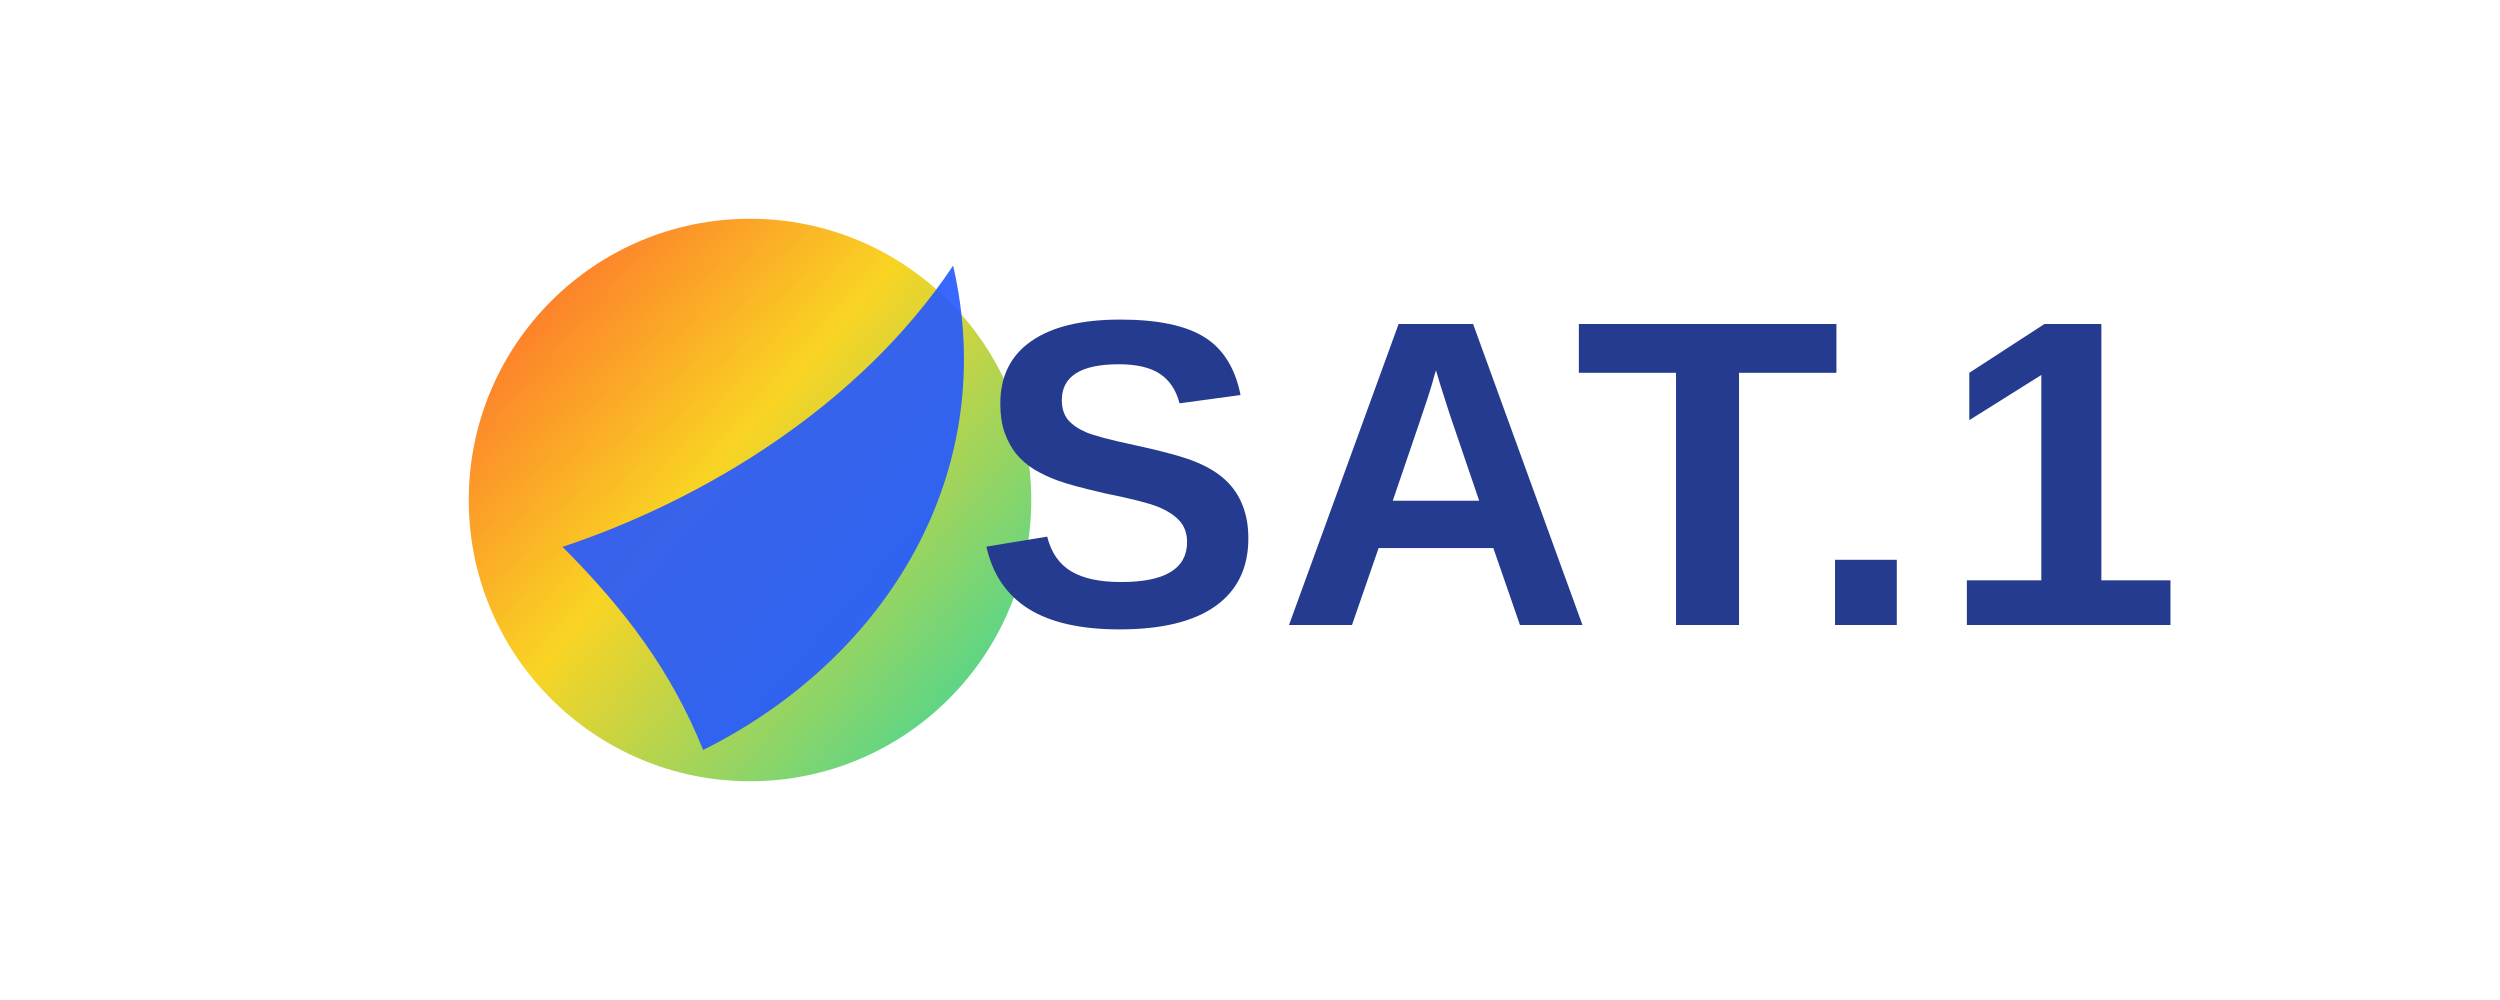
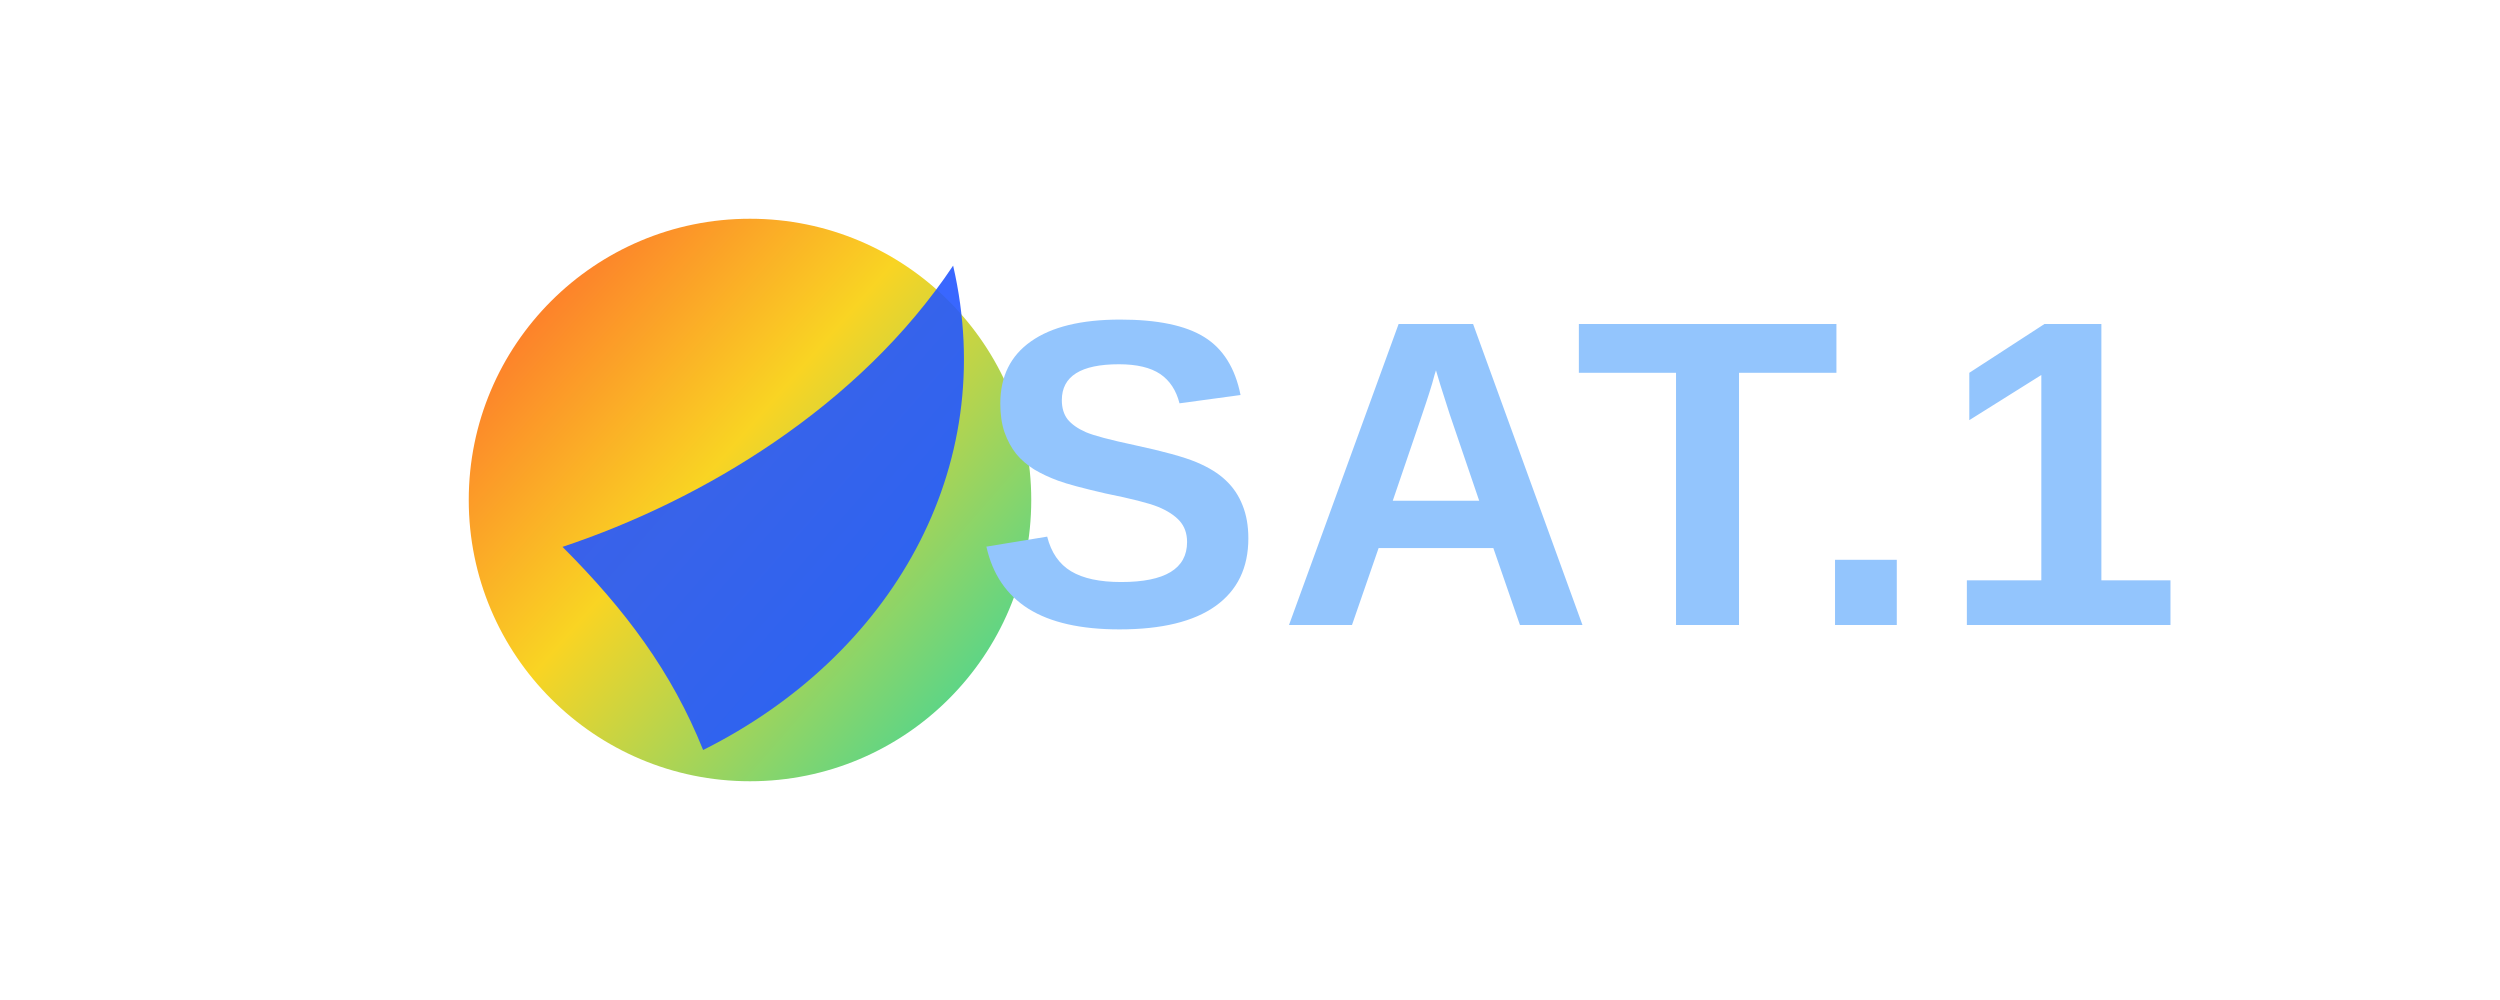
<svg xmlns="http://www.w3.org/2000/svg" width="160" height="64" viewBox="0 0 160 64" role="img" aria-labelledby="sat1-title">
  <defs>
    <linearGradient id="sat1-orb" x1="27" x2="67" y1="15" y2="50" gradientUnits="userSpaceOnUse">
      <stop stop-color="#FF512F" />
      <stop offset=".45" stop-color="#F9D423" />
      <stop offset="1" stop-color="#23D5AB" />
    </linearGradient>
  </defs>
  <circle cx="48" cy="32" r="18" fill="url(#sat1-orb)" />
  <path d="M36 35c9-3 19-9 25-18 3 13-4 25-16 31-2-5-5-9-9-13Z" fill="#2456FF" opacity=".9" />
-   <text x="101" y="40" text-anchor="middle" font-family="Arial Black,Arial,Helvetica,sans-serif" font-size="28" font-weight="900" fill="#243B8F" letter-spacing=".8">SAT.1</text>
+   <text x="101" y="40" text-anchor="middle" font-family="Arial Black,Arial,Helvetica,sans-serif" font-size="28" font-weight="900" fill="#93C5FD" letter-spacing=".8">SAT.1</text>
</svg>
